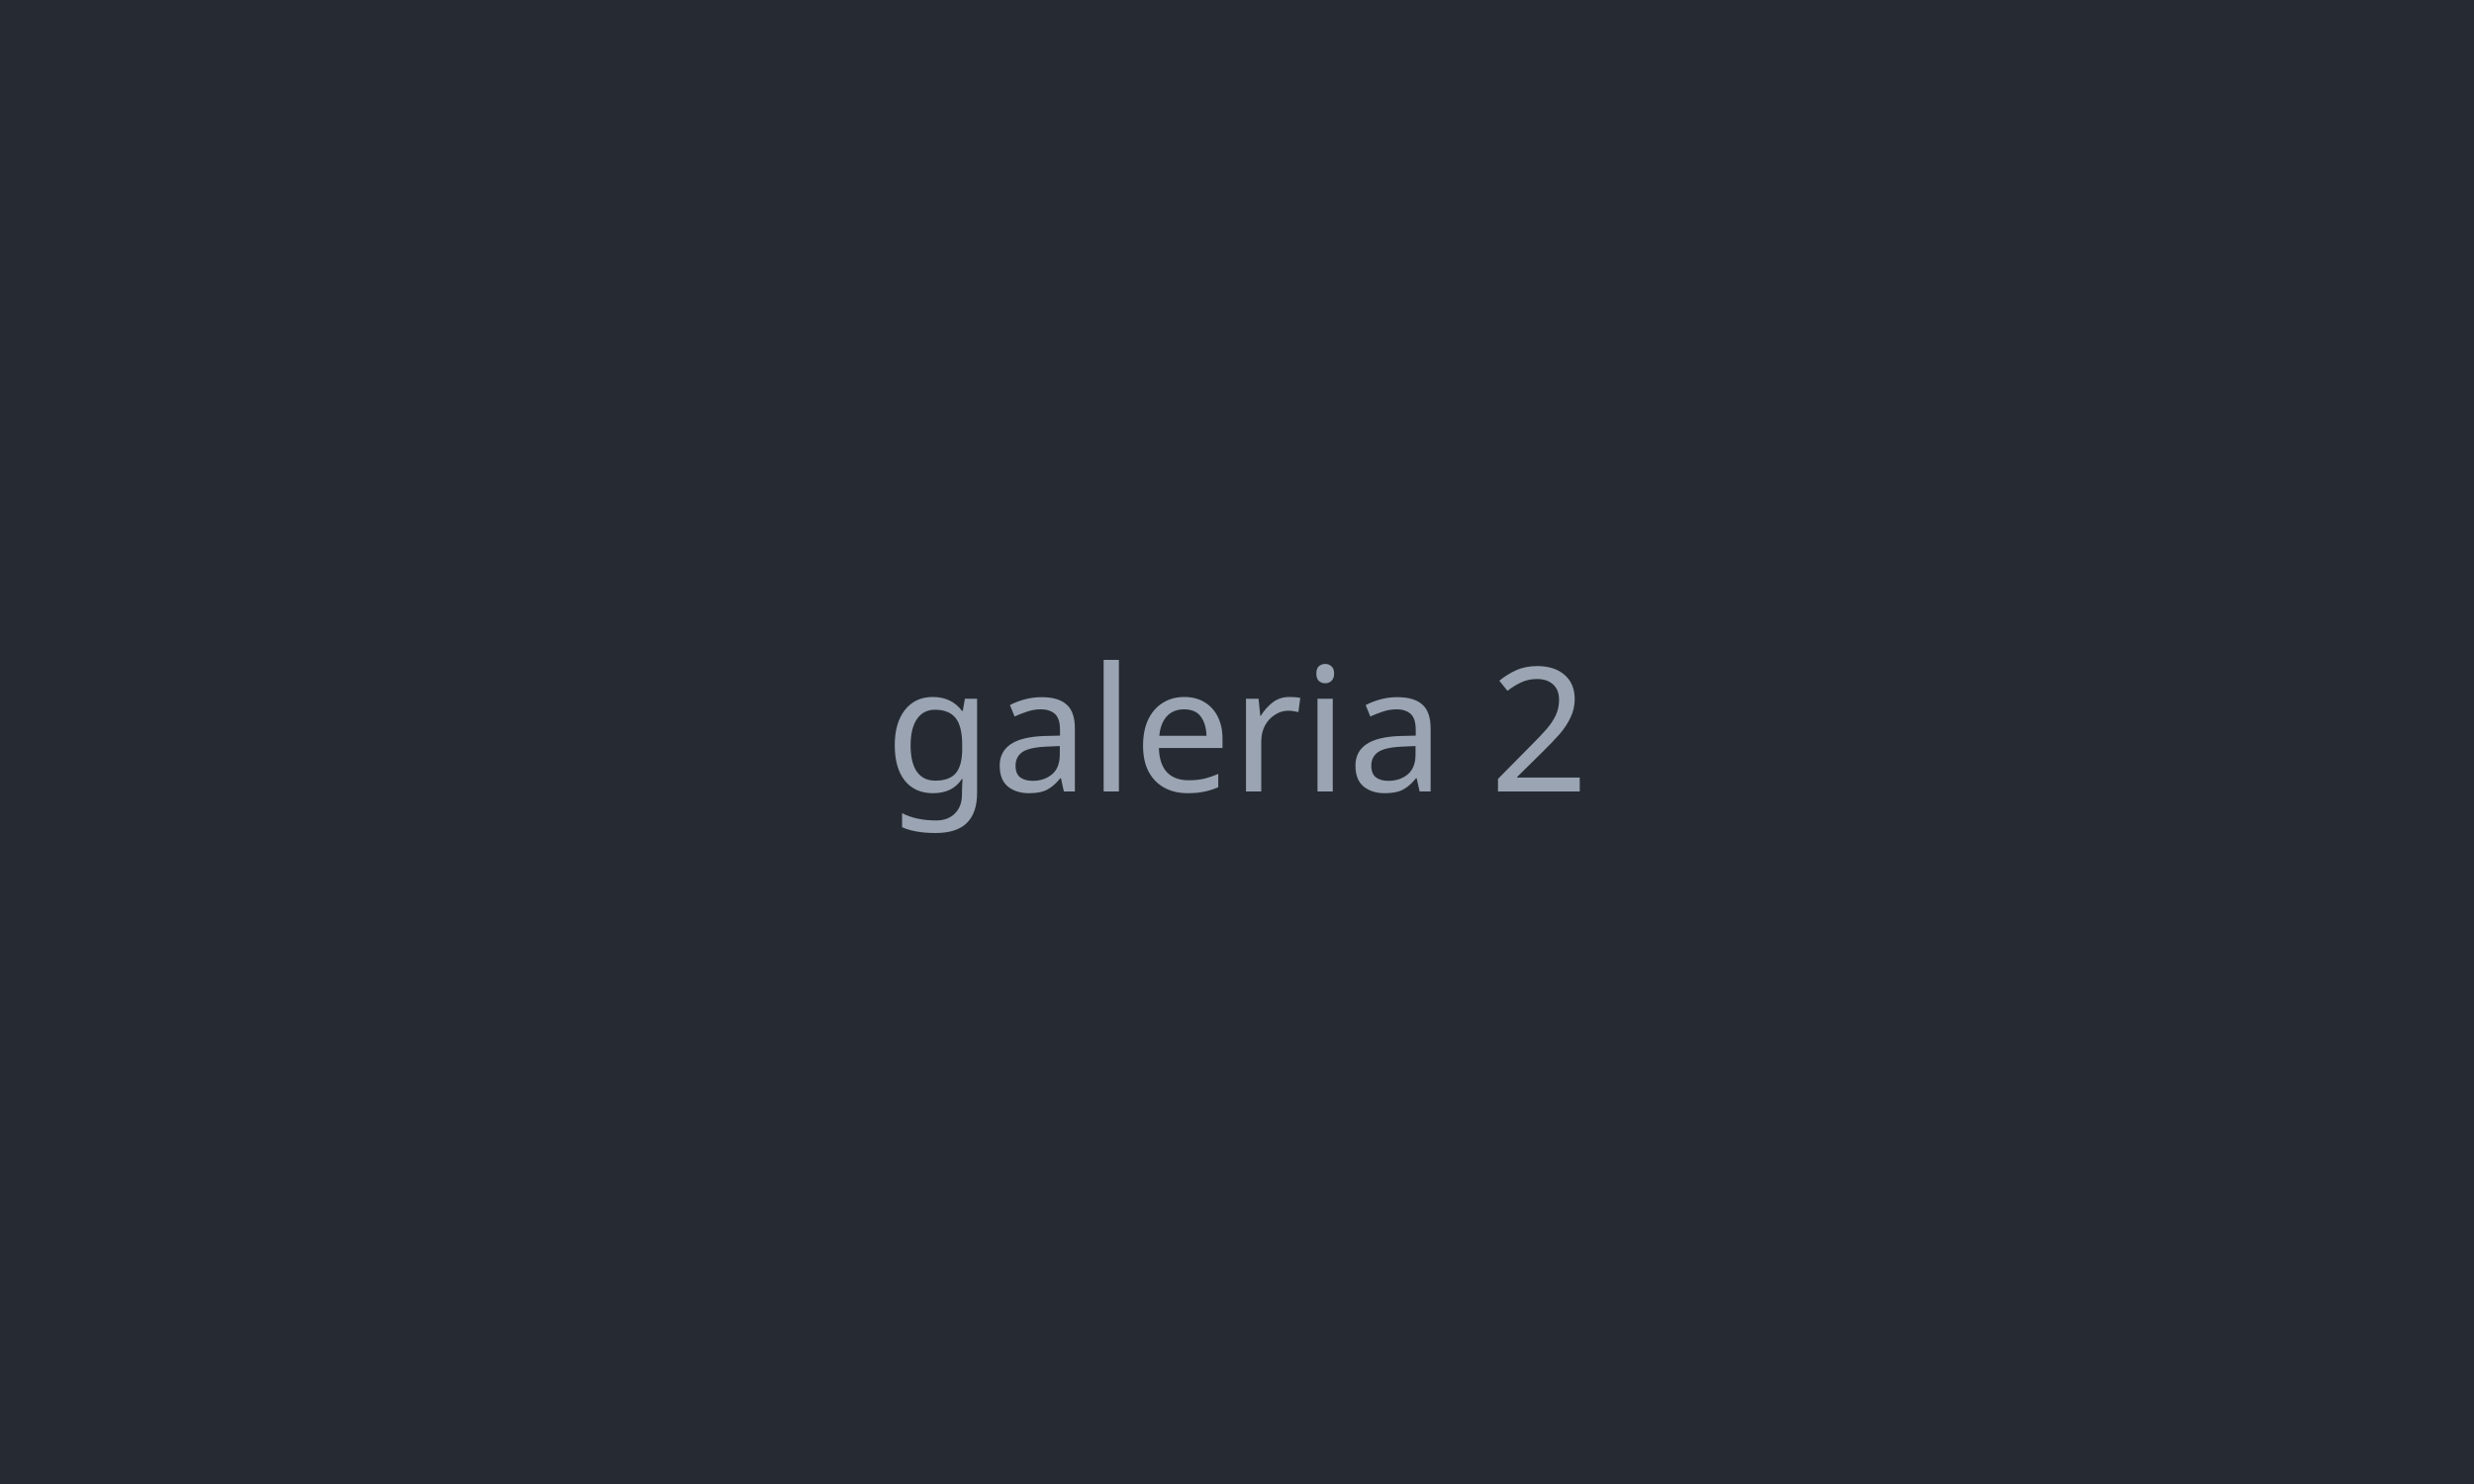
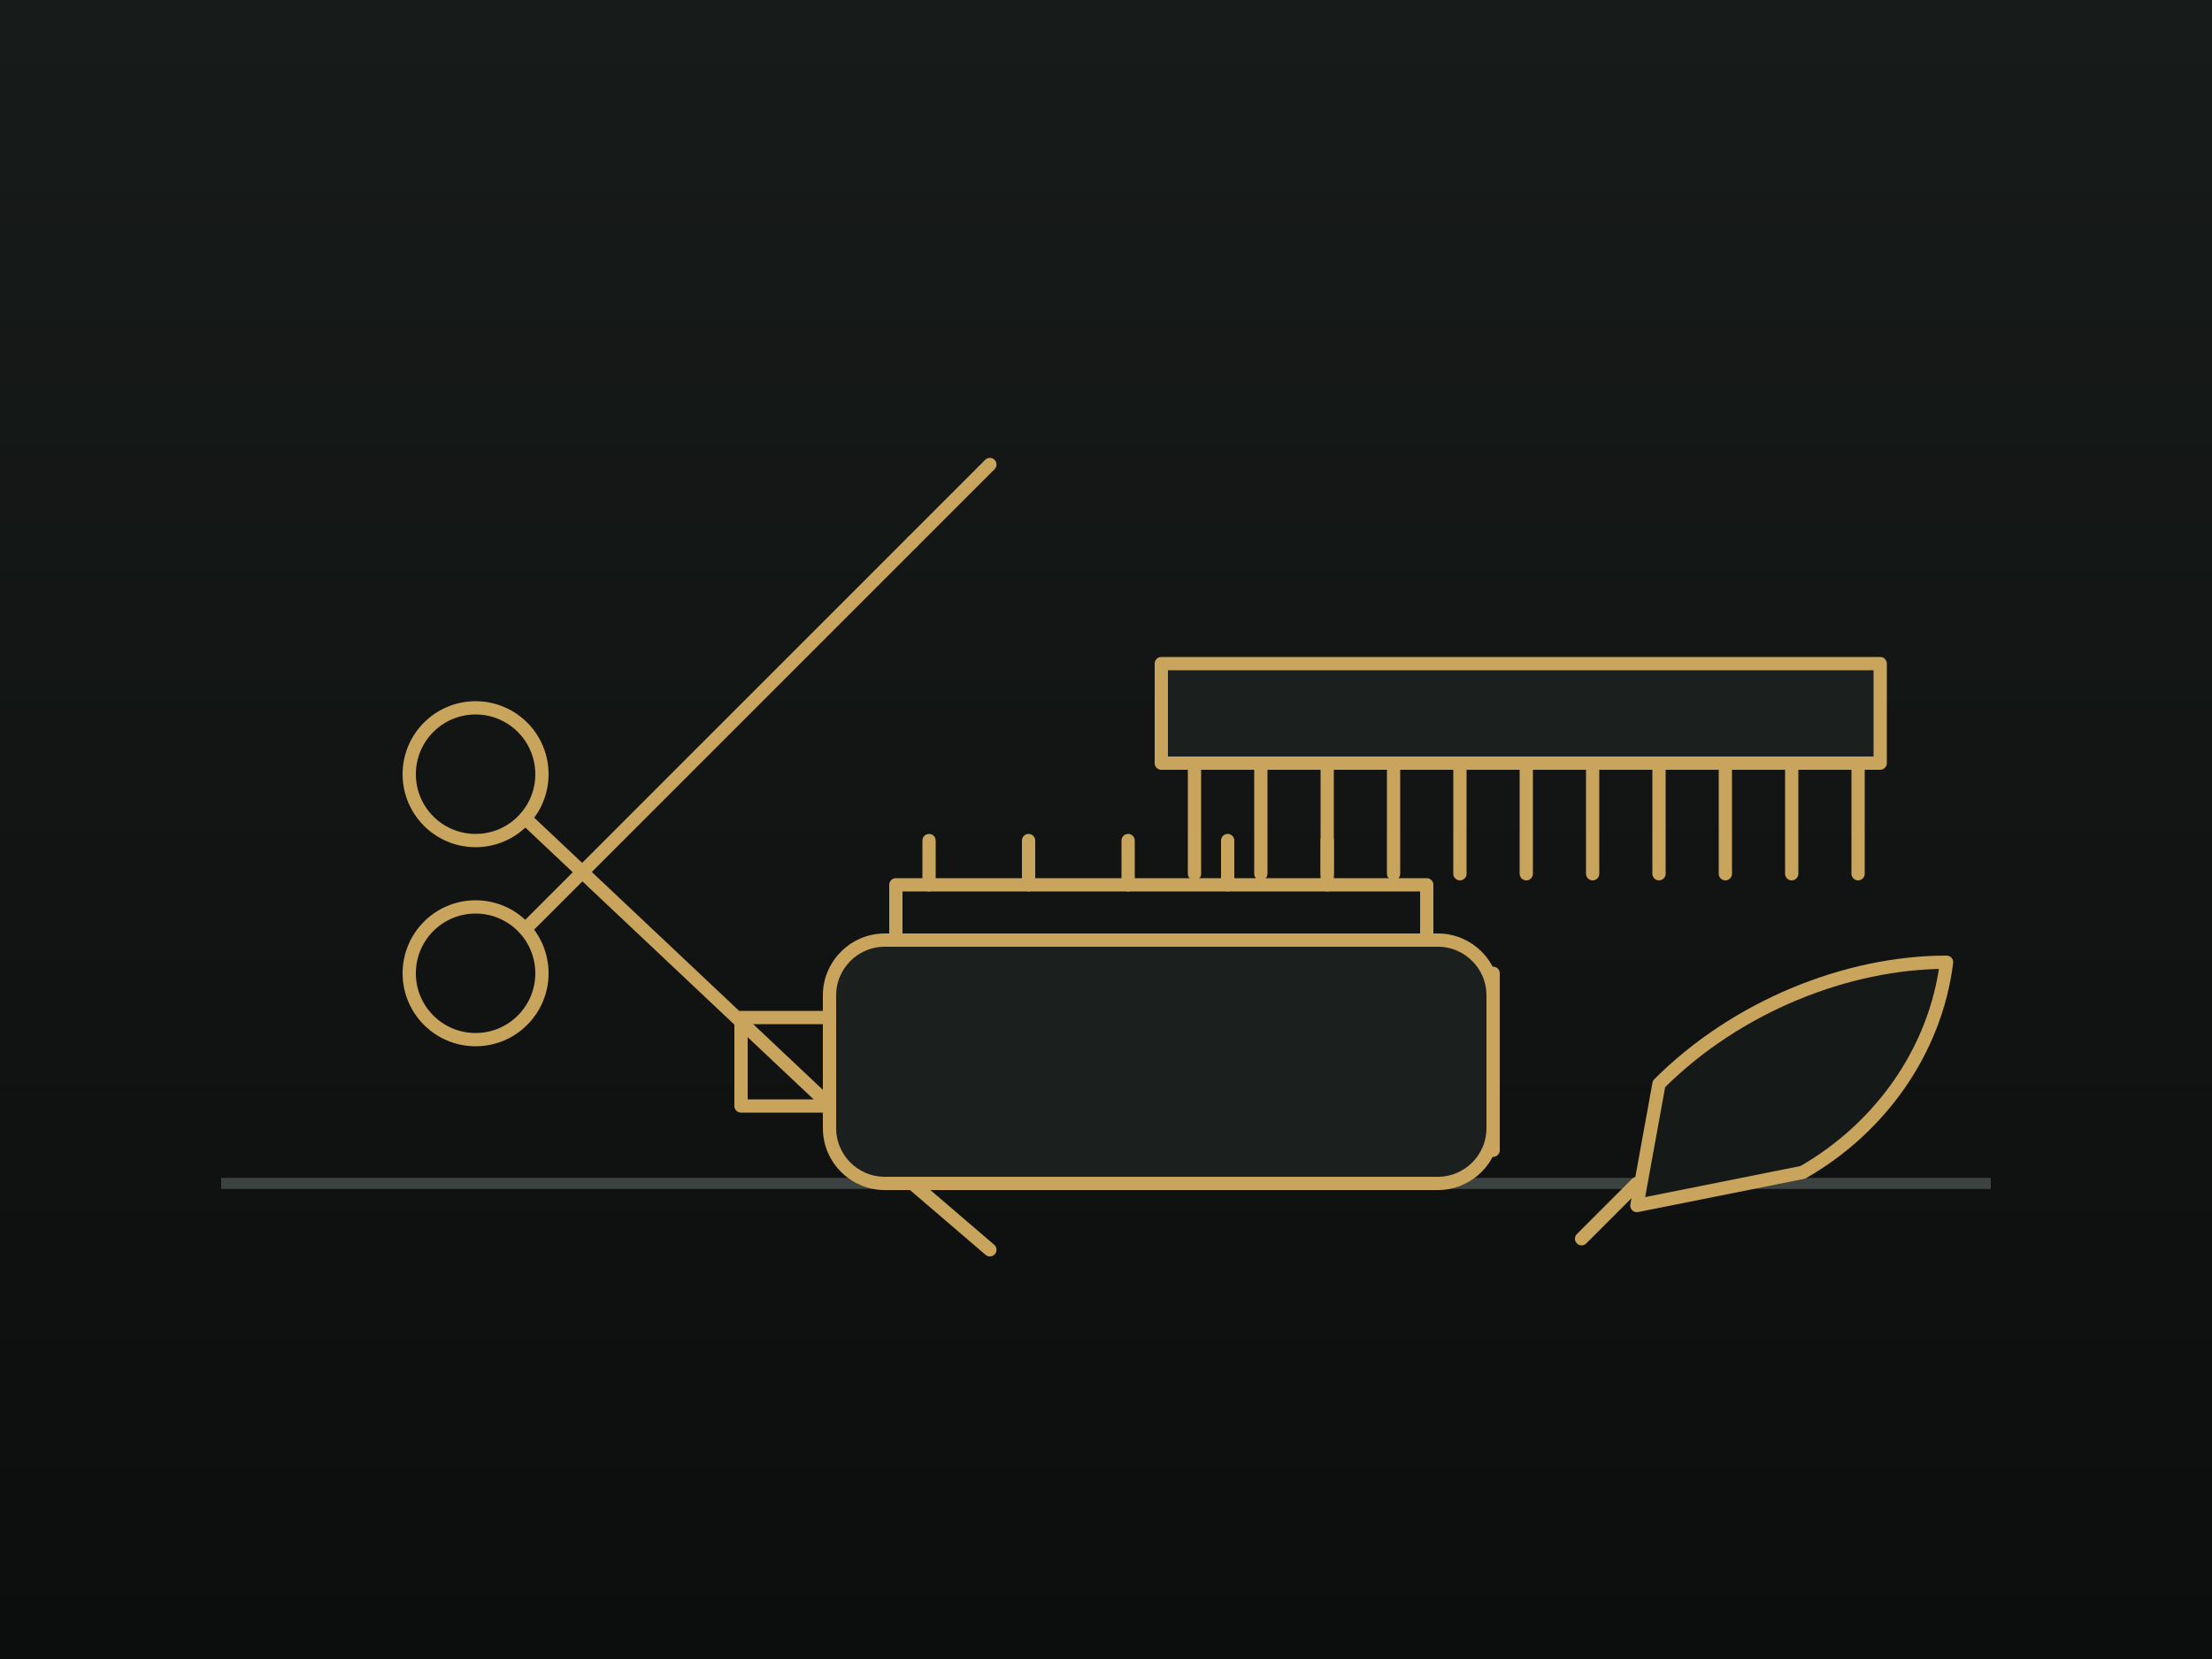
- <svg xmlns="http://www.w3.org/2000/svg" viewBox="0 0 200 120">
-   <rect width="200" height="120" fill="#262b33" />
-   <text x="100" y="64" fill="#9aa4b2" font-family="sans-serif" font-size="14" text-anchor="middle">galeria 2</text>
+ <svg xmlns="http://www.w3.org/2000/svg" viewBox="0 0 400 300" role="img" aria-label="Ferramentas de barbearia">
+   <defs>
+     <linearGradient id="g2bg" x1="0" y1="0" x2="0" y2="1">
+       <stop offset="0" stop-color="#171b1a" />
+       <stop offset="1" stop-color="#0c0e0d" />
+     </linearGradient>
+   </defs>
+   <rect width="400" height="300" fill="url(#g2bg)" />
+   <line x1="40" y1="214" x2="360" y2="214" stroke="#3b423f" stroke-width="2" />
+   <g stroke="#c9a45c" stroke-width="2.4" fill="none" stroke-linecap="round" stroke-linejoin="round">
+     <circle cx="86" cy="176" r="12" />
+     <circle cx="86" cy="140" r="12" />
+     <path d="M95 168l70-70M95 148l70 66" />
+     <path d="M165 98l14-14M165 214l14 12" />
+     <path d="M210 120h130v18H210z" fill="#1b201e" />
+     <path d="M216 138v20M228 138v20M240 138v20M252 138v20M264 138v20M276 138v20M288 138v20M300 138v20M312 138v20M324 138v20M336 138v20" />
+     <rect x="150" y="170" width="120" height="44" rx="10" fill="#1b201e" />
+     <path d="M150 184h-16v16h16M270 176v32" />
+     <path d="M258 170v-10h-96v10" />
+     <path d="M168 160v-8M186 160v-8M204 160v-8M222 160v-8M240 160v-8" />
+     <path d="M300 196c14-14 34-22 52-22-2 16-12 30-26 38l-30 6z" fill="#151918" />
+     <path d="M296 214l-10 10" />
+   </g>
</svg>
